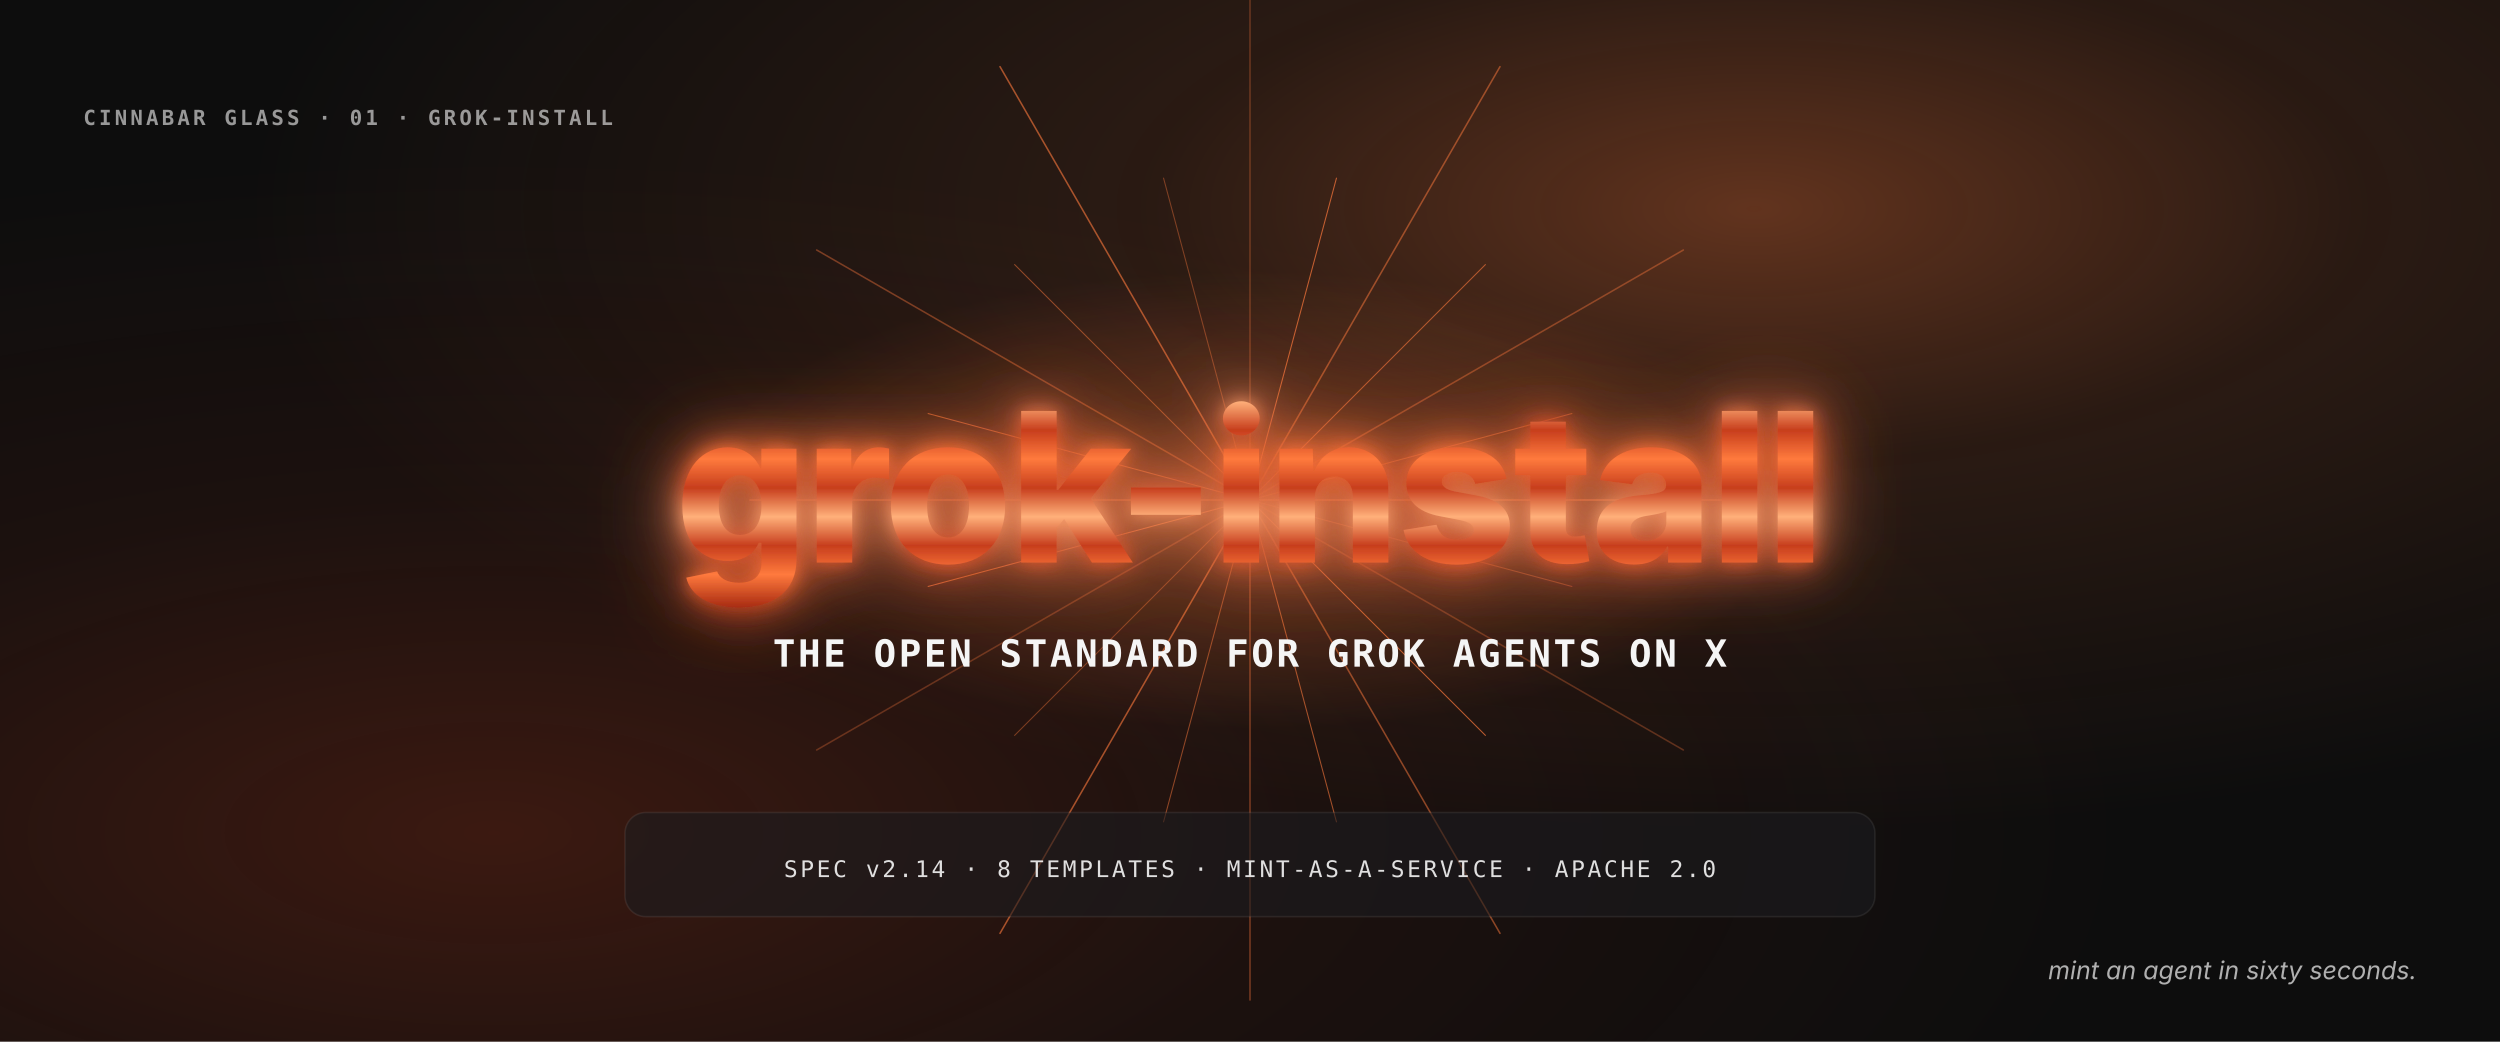
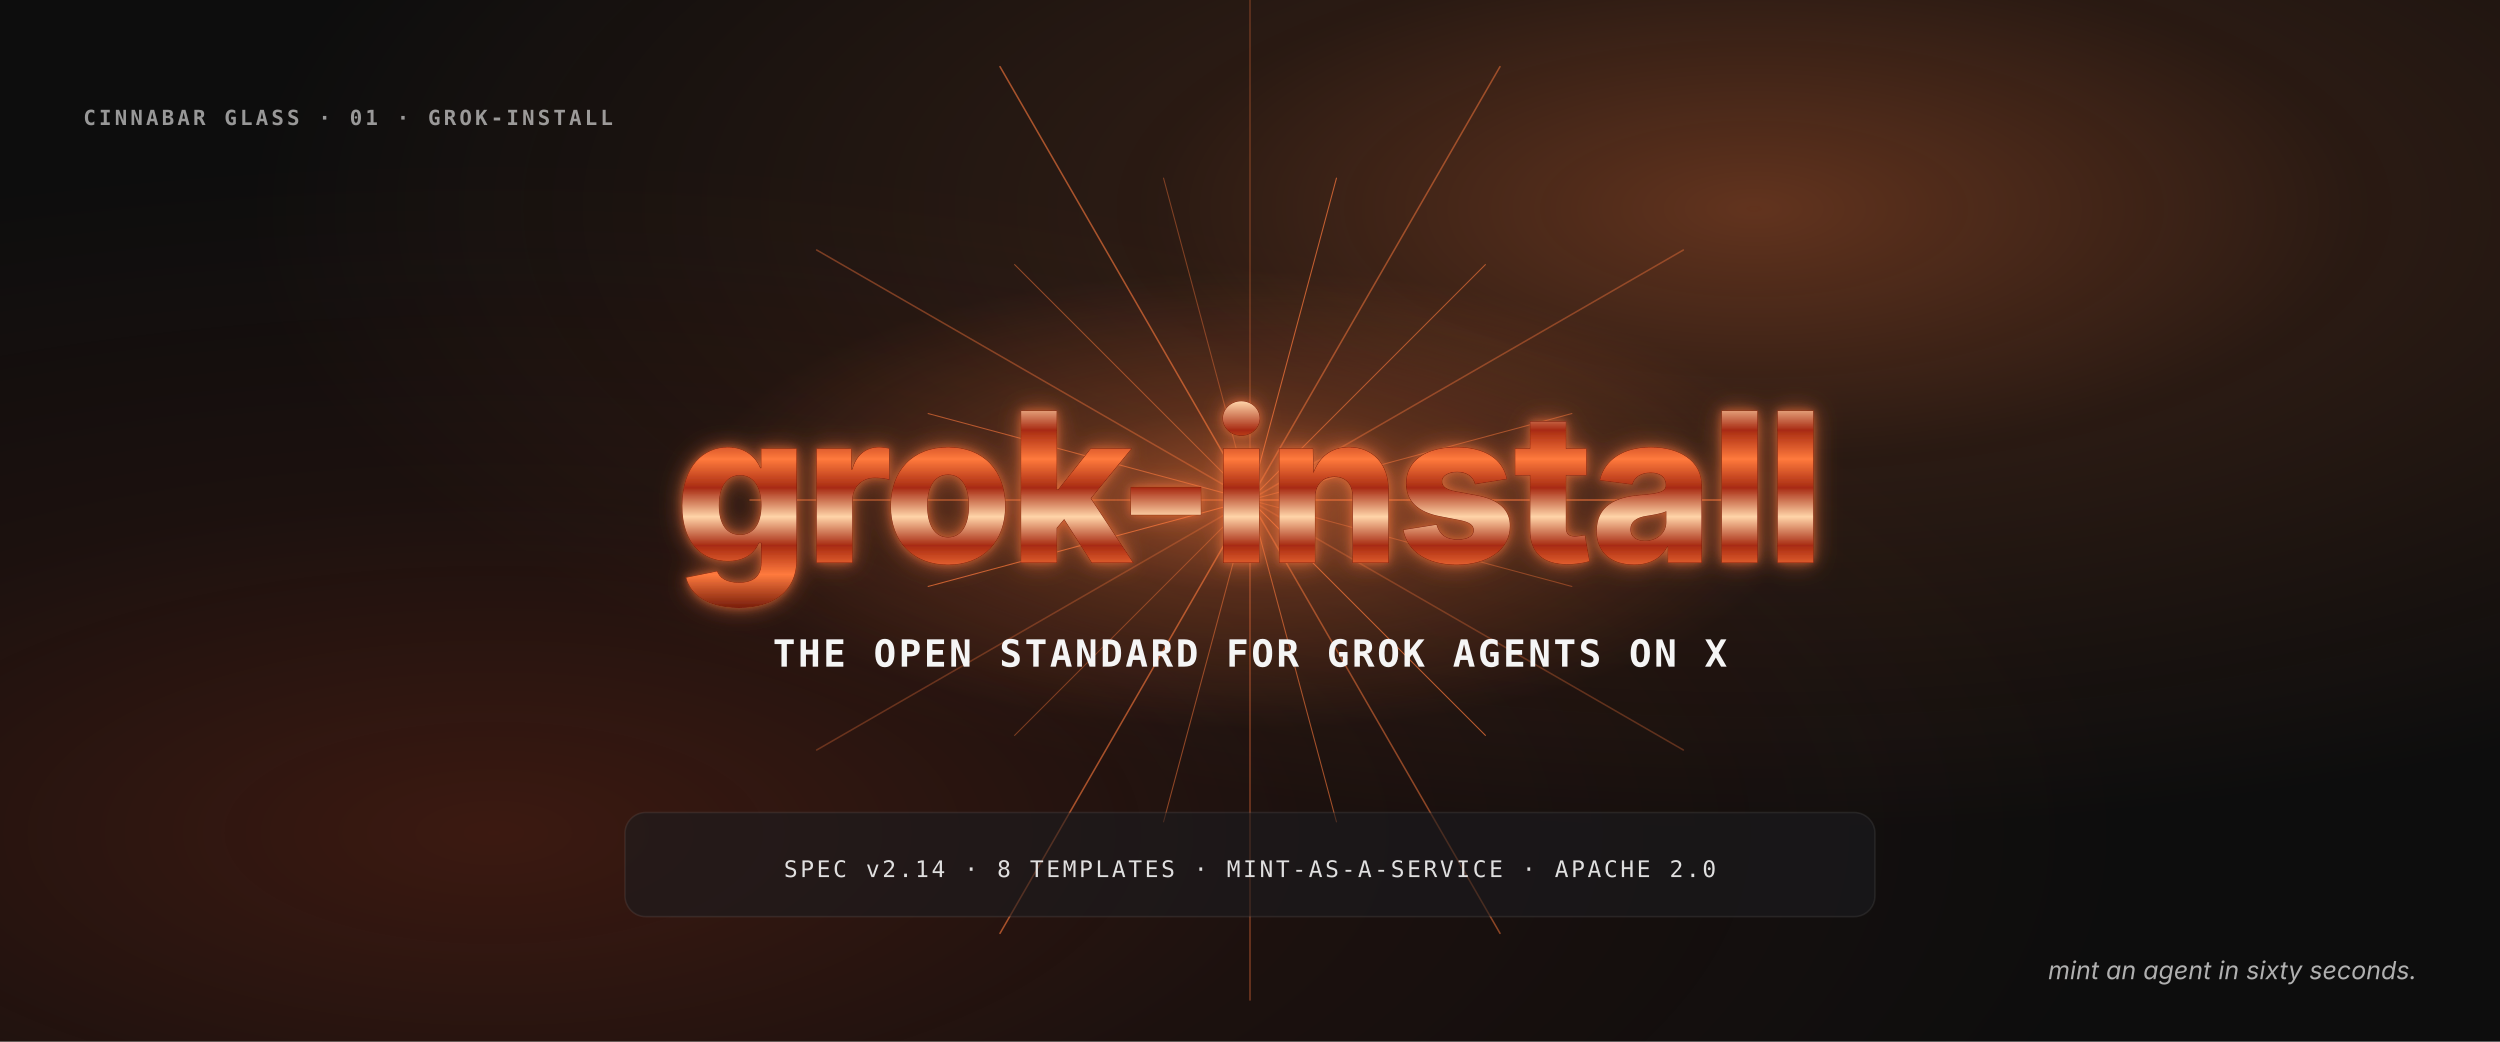
<svg xmlns="http://www.w3.org/2000/svg" viewBox="0 0 2400 1000" preserveAspectRatio="xMidYMid meet">
  <defs>
    <radialGradient id="atmos-amber" cx="70%" cy="20%" r="60%">
      <stop offset="0%" stop-color="#FF7A3D" stop-opacity="0.35" />
      <stop offset="40%" stop-color="#FF7A3D" stop-opacity="0.12" />
      <stop offset="100%" stop-color="#FF7A3D" stop-opacity="0" />
    </radialGradient>
    <radialGradient id="atmos-cinnabar" cx="20%" cy="80%" r="65%">
      <stop offset="0%" stop-color="#C73E1D" stop-opacity="0.25" />
      <stop offset="50%" stop-color="#C73E1D" stop-opacity="0.08" />
      <stop offset="100%" stop-color="#C73E1D" stop-opacity="0" />
    </radialGradient>
    <radialGradient id="nucleus" cx="50%" cy="48%" r="22%">
      <stop offset="0%" stop-color="#FF7A3D" stop-opacity="0.55" />
      <stop offset="40%" stop-color="#FF7A3D" stop-opacity="0.22" />
      <stop offset="100%" stop-color="#FF7A3D" stop-opacity="0" />
    </radialGradient>
    <linearGradient id="metallic" x1="0%" y1="0%" x2="0%" y2="100%">
-       <stop offset="0%" stop-color="#FFB07A" />
-       <stop offset="14%" stop-color="#C73E1D" />
+       <stop offset="0%" stop-color="#FFD4A8" />
+       <stop offset="14%" stop-color="#A82B12" />
      <stop offset="28%" stop-color="#FF7A3D" />
-       <stop offset="42%" stop-color="#C73E1D" />
-       <stop offset="56%" stop-color="#FFB07A" />
-       <stop offset="70%" stop-color="#C73E1D" />
+       <stop offset="42%" stop-color="#A82B12" />
+       <stop offset="56%" stop-color="#FFD4A8" />
+       <stop offset="70%" stop-color="#A82B12" />
      <stop offset="84%" stop-color="#FF7A3D" />
-       <stop offset="100%" stop-color="#A82B12" />
+       <stop offset="100%" stop-color="#7A1F0C" />
    </linearGradient>
-     <filter id="bloom" x="-50%" y="-50%" width="200%" height="200%">
-       <feGaussianBlur in="SourceGraphic" stdDeviation="8" result="blur1" />
-       <feGaussianBlur in="SourceGraphic" stdDeviation="20" result="blur2" />
-       <feGaussianBlur in="SourceGraphic" stdDeviation="40" result="blur3" />
+     <filter id="halo" x="-50%" y="-50%" width="200%" height="200%">
+       <feGaussianBlur in="SourceAlpha" stdDeviation="4" result="haloTight" />
+       <feGaussianBlur in="SourceAlpha" stdDeviation="12" result="haloWide" />
+       <feFlood flood-color="#FF7A3D" flood-opacity="0.55" result="haloColor" />
+       <feComposite in="haloColor" in2="haloTight" operator="in" result="haloInner" />
+       <feComposite in="haloColor" in2="haloWide" operator="in" result="haloOuter" />
      <feMerge>
-         <feMergeNode in="blur3" />
-         <feMergeNode in="blur2" />
-         <feMergeNode in="blur1" />
+         <feMergeNode in="haloOuter" />
+         <feMergeNode in="haloInner" />
        <feMergeNode in="SourceGraphic" />
      </feMerge>
    </filter>
  </defs>
  <rect width="2400" height="1000" fill="#0D0D0D" />
  <rect width="2400" height="1000" fill="url(#atmos-amber)" />
  <rect width="2400" height="1000" fill="url(#atmos-cinnabar)" />
  <rect width="2400" height="1000" fill="url(#nucleus)" />
  <text x="80" y="120" font-family="IBM Plex Mono, SF Mono, Menlo, Consolas, monospace" font-size="20" font-weight="700" fill="#F5F5F5" fill-opacity="0.6" letter-spacing="3">CINNABAR GLASS · 01 · GROK-INSTALL</text>
  <g stroke-linecap="round">
    <line x1="1200" y1="480" x2="1680" y2="480" stroke="#FF7A3D" stroke-width="1.5" stroke-opacity="0.6" />
    <line x1="1200" y1="480" x2="1509" y2="563" stroke="#FF7A3D" stroke-width="1" stroke-opacity="0.4" />
    <line x1="1200" y1="480" x2="1616" y2="720" stroke="#FF7A3D" stroke-width="1.5" stroke-opacity="0.3" />
    <line x1="1200" y1="480" x2="1426" y2="706" stroke="#FF7A3D" stroke-width="1" stroke-opacity="0.7" />
    <line x1="1200" y1="480" x2="1440" y2="896" stroke="#FF7A3D" stroke-width="1.5" stroke-opacity="0.5" />
    <line x1="1200" y1="480" x2="1283" y2="789" stroke="#FF7A3D" stroke-width="1" stroke-opacity="0.6" />
    <line x1="1200" y1="480" x2="1200" y2="960" stroke="#FF7A3D" stroke-width="1.5" stroke-opacity="0.4" />
    <line x1="1200" y1="480" x2="1117" y2="789" stroke="#FF7A3D" stroke-width="1" stroke-opacity="0.5" />
    <line x1="1200" y1="480" x2="960" y2="896" stroke="#FF7A3D" stroke-width="1.5" stroke-opacity="0.6" />
    <line x1="1200" y1="480" x2="974" y2="706" stroke="#FF7A3D" stroke-width="1" stroke-opacity="0.4" />
    <line x1="1200" y1="480" x2="784" y2="720" stroke="#FF7A3D" stroke-width="1.5" stroke-opacity="0.3" />
    <line x1="1200" y1="480" x2="891" y2="563" stroke="#FF7A3D" stroke-width="1" stroke-opacity="0.7" />
    <line x1="1200" y1="480" x2="720" y2="480" stroke="#FF7A3D" stroke-width="1.5" stroke-opacity="0.5" />
    <line x1="1200" y1="480" x2="891" y2="397" stroke="#FF7A3D" stroke-width="1" stroke-opacity="0.6" />
    <line x1="1200" y1="480" x2="784" y2="240" stroke="#FF7A3D" stroke-width="1.5" stroke-opacity="0.4" />
    <line x1="1200" y1="480" x2="974" y2="254" stroke="#FF7A3D" stroke-width="1" stroke-opacity="0.5" />
    <line x1="1200" y1="480" x2="960" y2="64" stroke="#FF7A3D" stroke-width="1.5" stroke-opacity="0.6" />
    <line x1="1200" y1="480" x2="1117" y2="171" stroke="#FF7A3D" stroke-width="1" stroke-opacity="0.4" />
    <line x1="1200" y1="480" x2="1200" y2="0" stroke="#FF7A3D" stroke-width="1.5" stroke-opacity="0.3" />
    <line x1="1200" y1="480" x2="1283" y2="171" stroke="#FF7A3D" stroke-width="1" stroke-opacity="0.7" />
    <line x1="1200" y1="480" x2="1440" y2="64" stroke="#FF7A3D" stroke-width="1.5" stroke-opacity="0.5" />
    <line x1="1200" y1="480" x2="1426" y2="254" stroke="#FF7A3D" stroke-width="1" stroke-opacity="0.6" />
    <line x1="1200" y1="480" x2="1616" y2="240" stroke="#FF7A3D" stroke-width="1.5" stroke-opacity="0.4" />
    <line x1="1200" y1="480" x2="1509" y2="397" stroke="#FF7A3D" stroke-width="1" stroke-opacity="0.5" />
  </g>
-   <text x="1200" y="540" font-family="Geist, system-ui, -apple-system, 'Segoe UI', sans-serif" font-size="200" font-weight="800" fill="url(#metallic)" filter="url(#bloom)" text-anchor="middle" letter-spacing="-3">grok-install</text>
+   <text x="1200" y="540" font-family="Geist, system-ui, -apple-system, 'Segoe UI', sans-serif" font-size="200" font-weight="800" fill="url(#metallic)" filter="url(#halo)" text-anchor="middle" letter-spacing="-3" stroke="#7A1F0C" stroke-width="1" paint-order="stroke fill">grok-install</text>
  <text x="1200" y="640" font-family="IBM Plex Mono, SF Mono, Menlo, Consolas, monospace" font-size="36" font-weight="700" fill="#F5F5F5" text-anchor="middle" letter-spacing="2.5">THE OPEN STANDARD FOR GROK AGENTS ON X</text>
  <rect x="600" y="780" width="1200" height="100" rx="20" fill="#1C1C1E" fill-opacity="0.6" stroke="#F5F5F5" stroke-opacity="0.08" stroke-width="1.5" />
  <text x="1200" y="842" font-family="IBM Plex Mono, SF Mono, Menlo, Consolas, monospace" font-size="22" font-weight="500" fill="#F5F5F5" fill-opacity="0.9" text-anchor="middle" letter-spacing="2.5">SPEC v2.14 · 8 TEMPLATES · MINT-AS-A-SERVICE · APACHE 2.0</text>
  <text x="2320" y="940" font-family="Geist, system-ui, -apple-system, 'Segoe UI', sans-serif" font-style="italic" font-size="24" fill="#F5F5F5" fill-opacity="0.7" text-anchor="end">mint an agent in sixty seconds.</text>
</svg>
